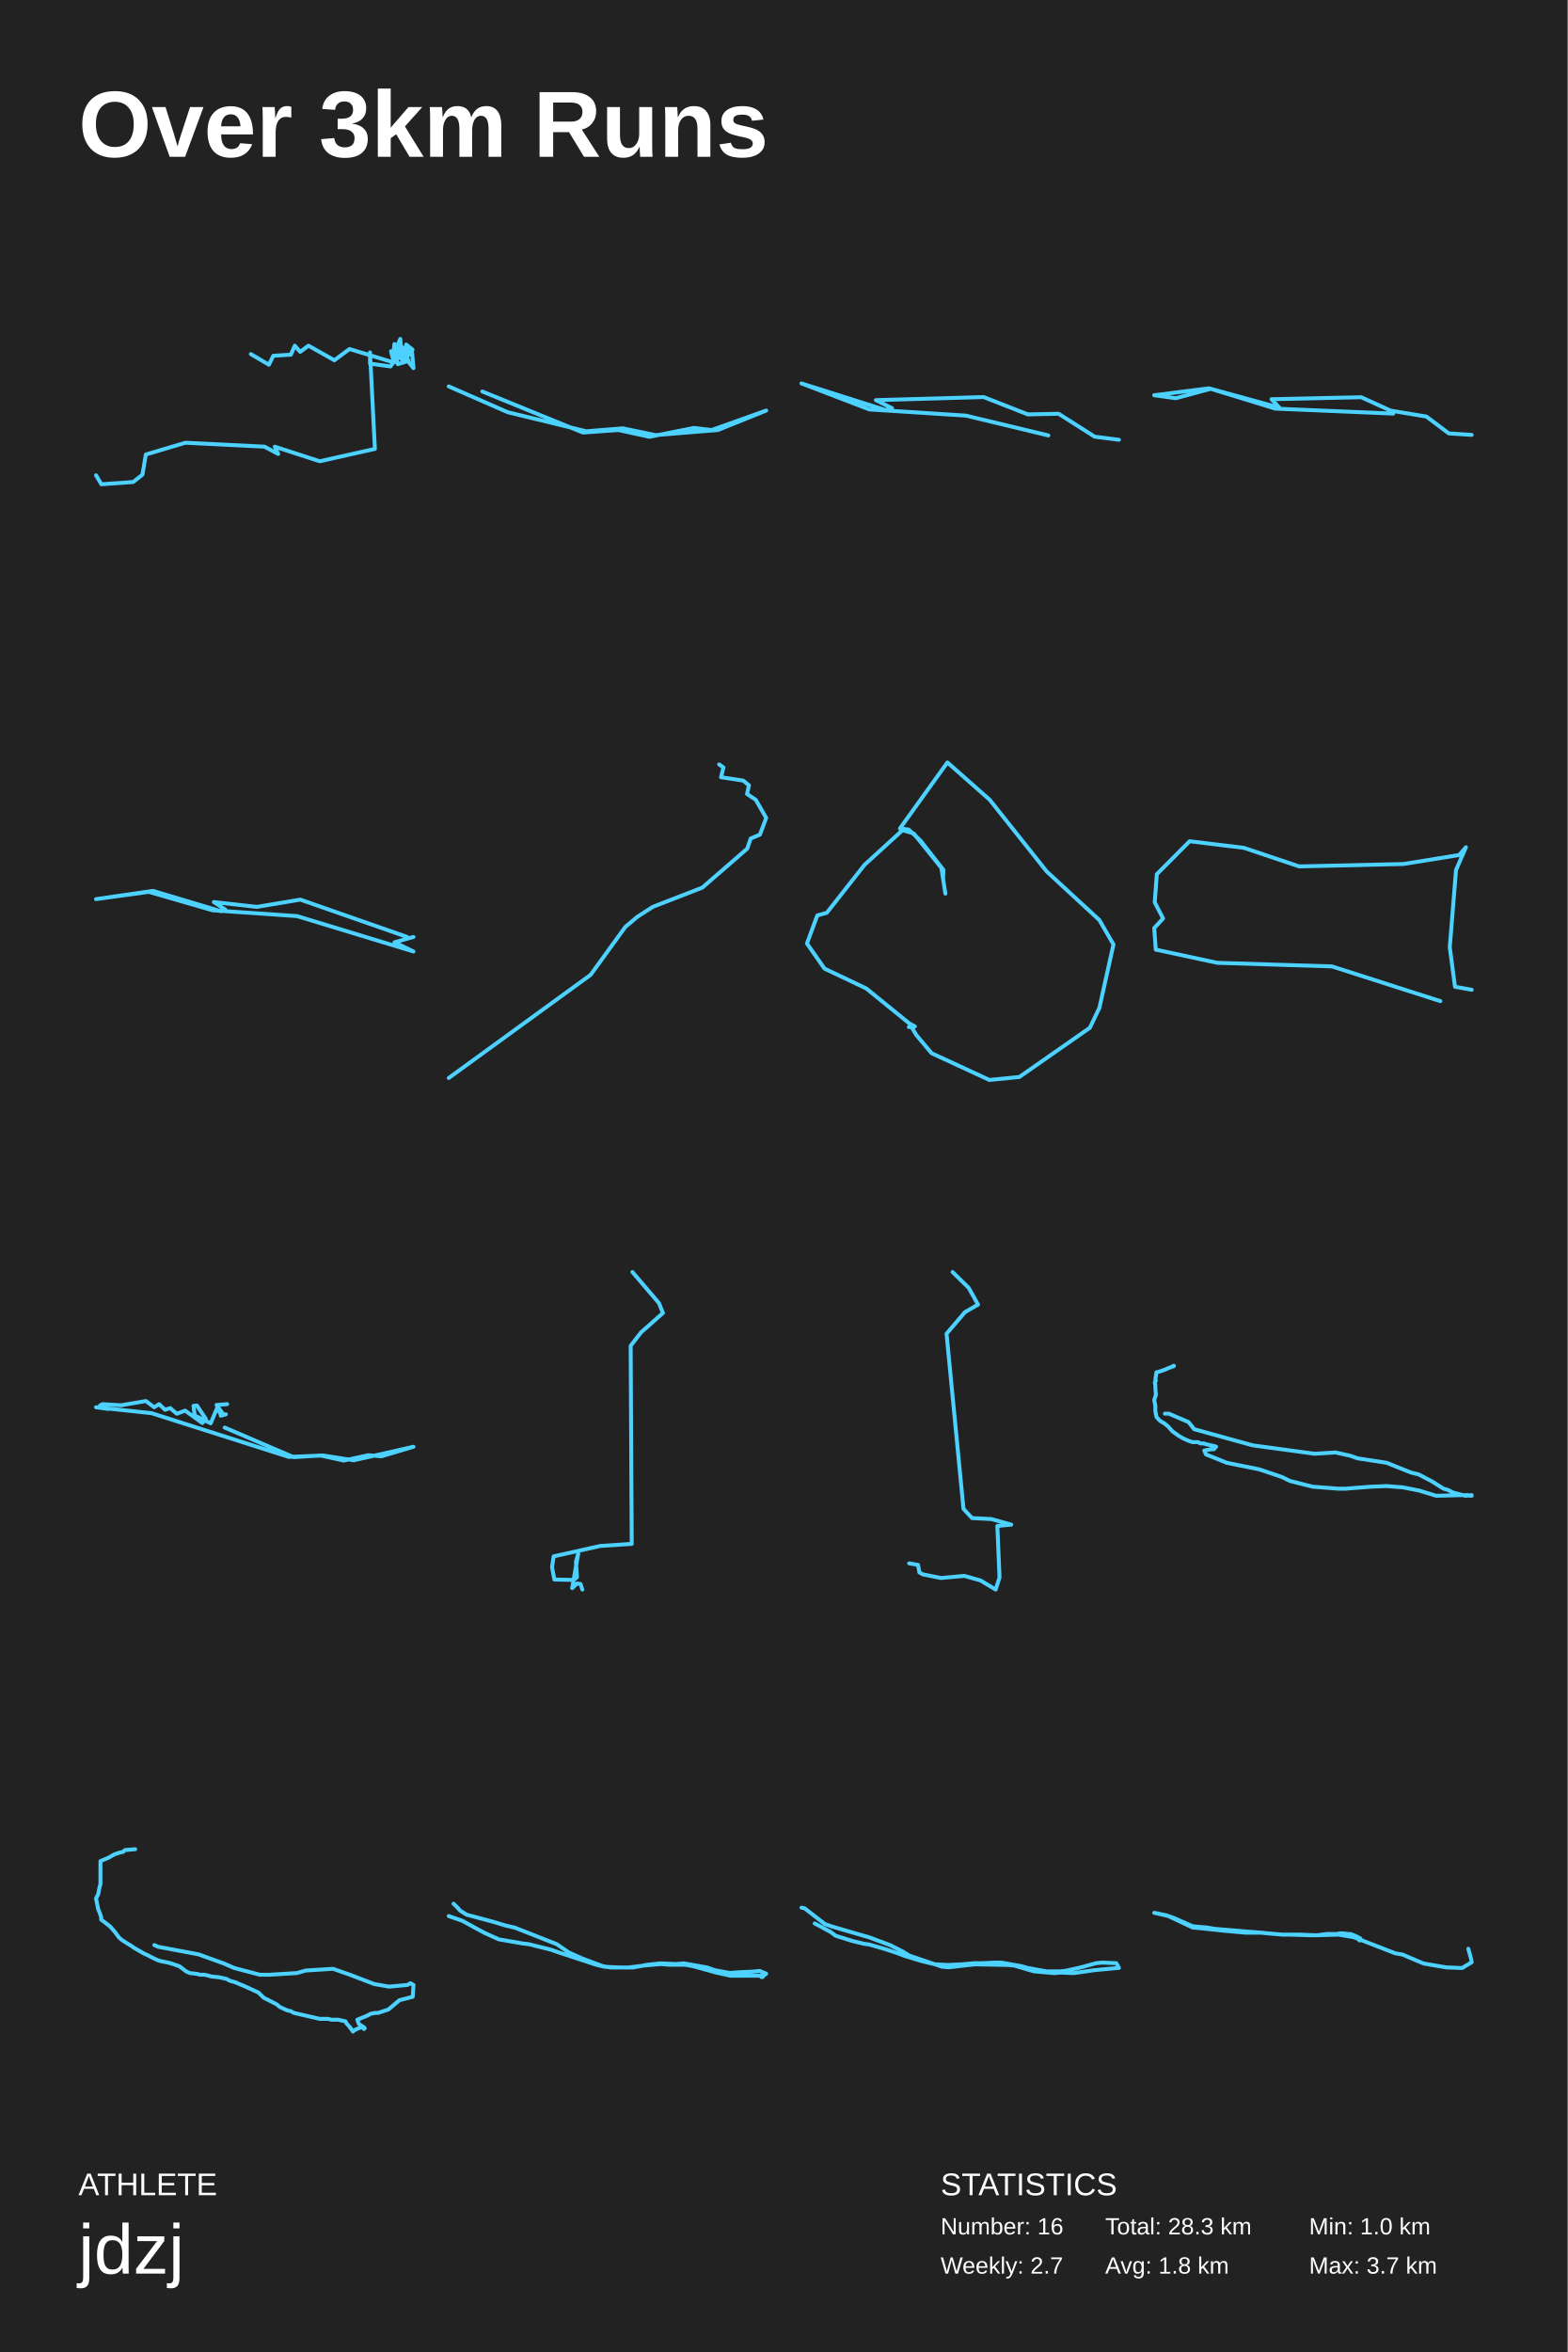
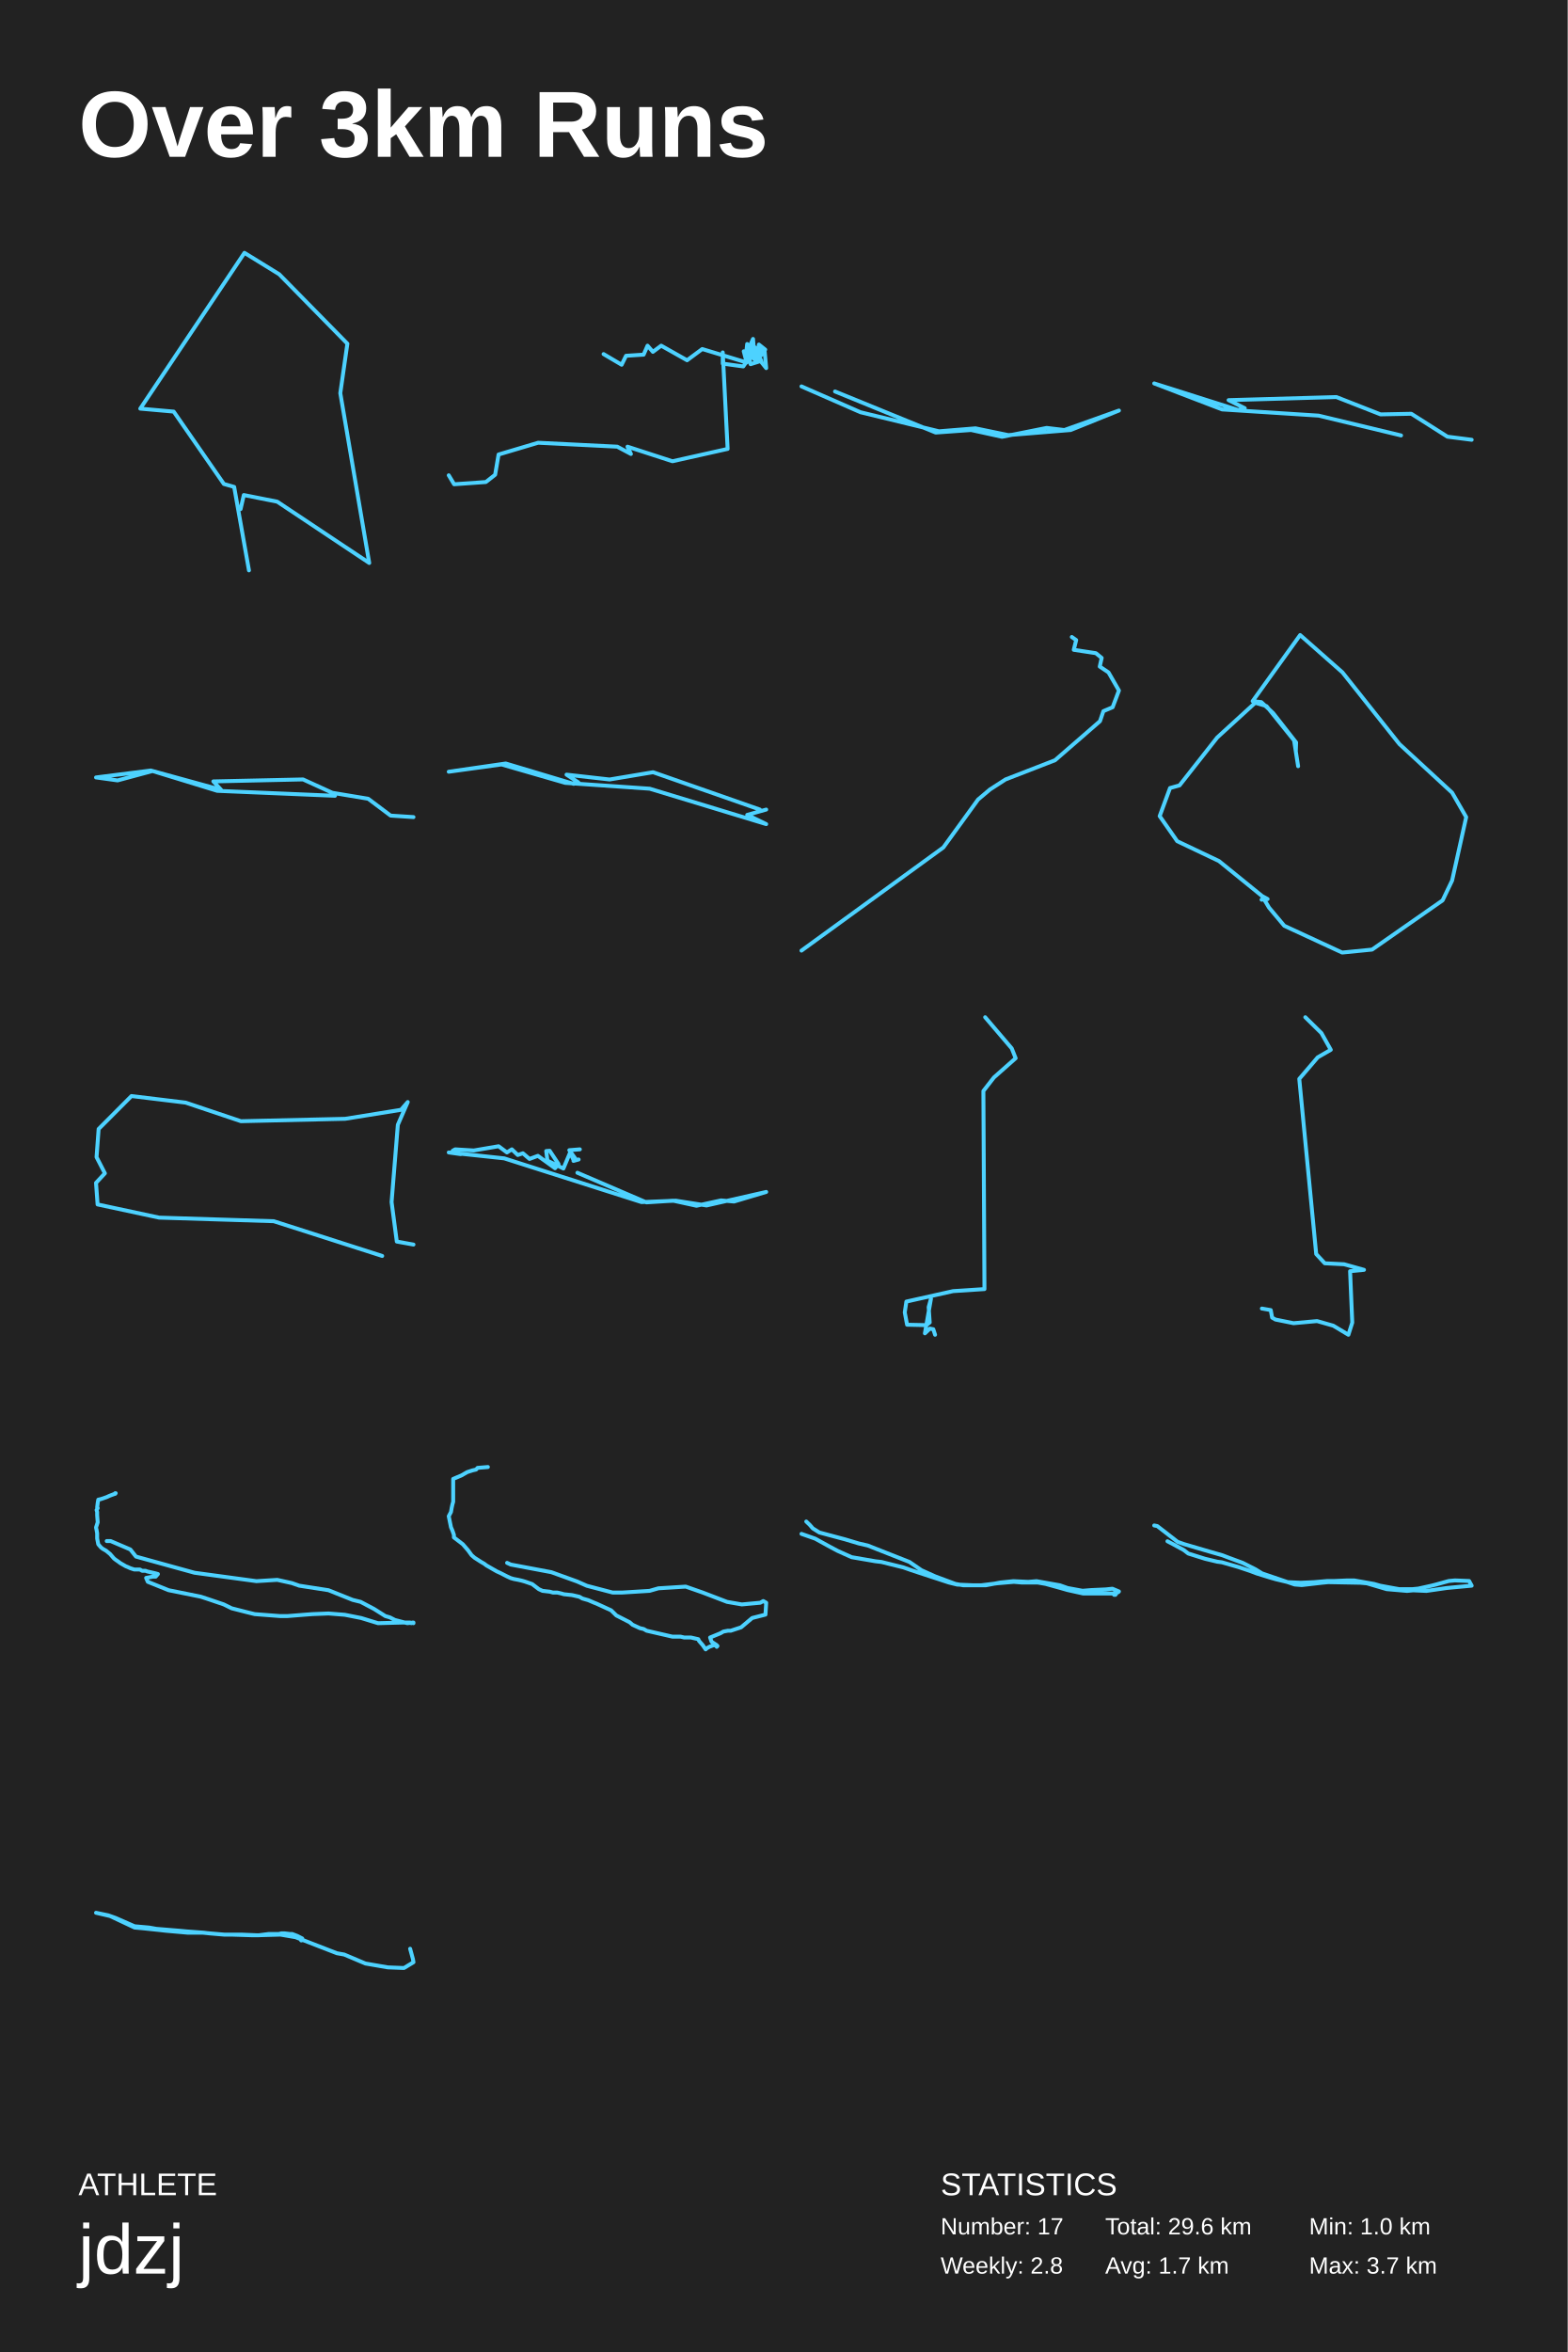
<svg xmlns="http://www.w3.org/2000/svg" baseProfile="full" height="300mm" version="1.1" viewBox="0,0,200,300" width="200mm">
  <defs />
  <rect fill="#222222" height="300" width="200" x="0" y="0" />
  <text fill="#FFFFFF" style="font-size:12px; font-family:Arial; font-weight:bold;" x="10" y="20">Over 3km Runs</text>
  <text fill="#FFFFFF" style="font-size:4px; font-family:Arial" x="10" y="280">ATHLETE</text>
  <text fill="#FFFFFF" style="font-size:9px; font-family:Arial" x="10" y="290">jdzj</text>
  <text fill="#FFFFFF" style="font-size:4px; font-family:Arial" x="120" y="280">STATISTICS</text>
-   <text fill="#FFFFFF" style="font-size:3px; font-family:Arial" x="120" y="285">Number: 16</text>
-   <text fill="#FFFFFF" style="font-size:3px; font-family:Arial" x="120" y="290">Weekly: 2.7</text>
-   <text fill="#FFFFFF" style="font-size:3px; font-family:Arial" x="141" y="285">Total: 28.3 km</text>
-   <text fill="#FFFFFF" style="font-size:3px; font-family:Arial" x="141" y="290">Avg: 1.8 km</text>
+   <text fill="#FFFFFF" style="font-size:3px; font-family:Arial" x="120" y="285">Number: 17</text>
+   <text fill="#FFFFFF" style="font-size:3px; font-family:Arial" x="120" y="290">Weekly: 2.8</text>
+   <text fill="#FFFFFF" style="font-size:3px; font-family:Arial" x="141" y="285">Total: 29.6 km</text>
+   <text fill="#FFFFFF" style="font-size:3px; font-family:Arial" x="141" y="290">Avg: 1.7 km</text>
  <text fill="#FFFFFF" style="font-size:3px; font-family:Arial" x="167" y="285">Min: 1.0 km</text>
  <text fill="#FFFFFF" style="font-size:3px; font-family:Arial" x="167" y="290">Max: 3.7 km</text>
-   <polyline fill="none" points="32.002,45.164 34.307,46.524 34.868,45.379 37.111,45.236 37.609,44.091 38.295,44.878 39.354,44.091 42.656,45.951 44.588,44.52 50.258,46.238 49.884,44.806 52.563,45.093 50.569,44.377 51.068,43.232 51.192,44.806 50.881,44.091 50.195,45.021 50.32,43.876 51.192,45.093 50.258,44.806 52.127,44.592 52.127,45.307 51.317,44.305 50.008,45.021 52.625,44.592 51.815,43.947 51.566,46.095 50.445,45.164 50.32,45.951 51.878,44.949 51.192,45.021 52.75,46.953 52.563,44.878 51.628,45.021 52.127,46.023 50.756,46.452 50.569,45.665 49.822,46.739 47.205,46.381 47.205,44.949 47.828,57.259 40.787,58.834 35.055,56.973 35.491,57.904 33.746,56.973 23.652,56.472 18.605,57.975 18.169,60.552 16.985,61.482 12.935,61.768 12.25,60.623" stroke="#4dd2ff" stroke-linecap="round" stroke-linejoin="round" stroke-width="0.5" />
-   <polyline fill="none" points="61.53,49.934 74.372,55.174 78.888,54.85 82.839,55.715 88.53,54.58 90.788,54.85 97.75,52.365 91.588,54.85 83.639,55.499 79.452,54.634 74.795,55.012 64.776,52.581 57.25,49.285" stroke="#4dd2ff" stroke-linecap="round" stroke-linejoin="round" stroke-width="0.5" />
-   <polyline fill="none" points="142.75,56.094 139.656,55.699 135.049,52.776 131.129,52.855 125.491,50.644 111.739,51.039 113.802,52.066 112.977,52.303 102.25,48.906 110.914,52.224 123.222,53.013 133.742,55.541" stroke="#4dd2ff" stroke-linecap="round" stroke-linejoin="round" stroke-width="0.5" />
-   <polyline fill="none" points="187.75,55.471 184.834,55.281 181.972,53.132 177.405,52.374 173.663,50.667 162.217,50.92 163.208,51.994 154.238,49.529 147.25,50.414 150.001,50.793 154.459,49.593 162.713,52.121 177.735,52.753" stroke="#4dd2ff" stroke-linecap="round" stroke-linejoin="round" stroke-width="0.5" />
-   <polyline fill="none" points="51.942,119.51 38.316,114.747 32.769,115.675 27.276,115.056 28.784,116.046 28.191,116.232 19.521,113.634 12.25,114.685 18.982,113.757 27.114,116.108 37.886,116.85 52.75,121.366 50.326,120.191 52.75,119.51" stroke="#4dd2ff" stroke-linecap="round" stroke-linejoin="round" stroke-width="0.5" />
-   <polyline fill="none" points="91.739,97.5 92.296,97.892 91.986,99.136 94.806,99.563 95.55,100.167 95.302,101.269 96.418,102.016 97.75,104.327 96.944,106.461 95.767,106.958 95.333,108.238 89.6,113.216 83.279,115.669 81.296,116.949 79.778,118.229 75.346,124.345 57.25,137.5" stroke="#4dd2ff" stroke-linecap="round" stroke-linejoin="round" stroke-width="0.5" />
-   <polyline fill="none" points="120.609,113.981 120.095,110.694 116.57,106.311 115.138,105.89 110.291,110.315 105.481,116.426 104.269,116.763 102.947,120.345 105.187,123.548 110.511,126.077 116.276,130.754 115.946,131.007 116.717,130.923 116.019,130.544 116.9,132.019 118.846,134.337 126.227,137.75 130.046,137.371 139.042,131.092 140.254,128.563 142.053,120.472 140.254,117.353 133.534,111.158 126.264,102.012 120.866,97.25 114.807,105.679 115.909,105.805 117.414,107.196 120.352,110.947 120.315,112.127" stroke="#4dd2ff" stroke-linecap="round" stroke-linejoin="round" stroke-width="0.5" />
-   <polyline fill="none" points="183.76,127.698 169.927,123.267 155.297,122.809 147.45,121.128 147.25,118.379 148.381,117.156 147.317,115.094 147.583,111.504 151.772,107.302 158.688,108.142 165.738,110.511 179.038,110.205 186.154,109.059 187.018,108.066 185.755,110.969 184.957,120.823 185.622,125.864 187.75,126.246" stroke="#4dd2ff" stroke-linecap="round" stroke-linejoin="round" stroke-width="0.5" />
-   <polyline fill="none" points="28.663,182.086 37.465,185.864 40.879,185.648 43.854,186.296 46.987,185.612 48.647,185.756 52.75,184.533 45.139,186.26 41.223,185.648 36.838,185.828 19.329,180.251 12.25,179.496 13.785,179.712 12.751,179.28 13.064,179.1 15.445,179.244 18.608,178.704 19.673,179.496 20.3,179.1 21.052,179.82 21.709,179.604 22.555,180.323 23.62,179.928 25.813,181.511 26.251,180.971 25.124,179.28 24.685,179.316 24.842,180.539 26.878,181.547 27.723,179.532 28.193,180.503 28.82,180.395 28.162,180.575 28.538,180.467 27.629,179.208 28.976,179.1" stroke="#4dd2ff" stroke-linecap="round" stroke-linejoin="round" stroke-width="0.5" />
-   <polyline fill="none" points="74.293,202.75 74.065,202.045 73.633,201.966 72.996,202.567 73.77,198.152 73.474,199.223 73.61,201.182 73.178,201.522 70.722,201.47 70.426,199.902 70.631,198.517 76.59,197.185 80.593,196.924 80.457,171.657 81.799,169.932 84.574,167.476 84.074,166.222 80.684,162.25" stroke="#4dd2ff" stroke-linecap="round" stroke-linejoin="round" stroke-width="0.5" />
-   <polyline fill="none" points="115.986,199.408 117.119,199.605 117.291,200.563 117.719,200.809 120.029,201.276 123.024,201.005 125.099,201.595 127.025,202.75 127.517,201.202 127.239,194.641 129.014,194.469 126.469,193.756 124.008,193.633 122.917,192.454 120.756,170.115 123.11,167.362 124.778,166.404 123.58,164.265 121.527,162.25" stroke="#4dd2ff" stroke-linecap="round" stroke-linejoin="round" stroke-width="0.5" />
-   <polyline fill="none" points="148.614,180.314 149.117,180.314 151.63,181.387 152.348,182.294 159.816,184.356 167.715,185.428 170.372,185.263 172.239,185.675 173.173,186.005 176.907,186.583 179.995,187.82 181.0,188.067 182.723,188.975 184.16,189.882 184.734,190.047 185.38,190.377 186.96,190.789 187.75,190.707 187.678,190.707 187.678,190.707 187.463,190.789 187.606,190.707 187.678,190.707 187.75,190.789 187.319,190.707 186.386,190.707 183.226,190.789 181.072,190.129 178.989,189.717 176.907,189.552 174.824,189.634 173.747,189.717 171.665,189.882 170.731,189.882 167.5,189.634 166.495,189.387 164.556,188.892 163.551,188.397 161.612,187.737 160.606,187.408 156.513,186.583 153.856,185.511 153.641,185.016 154.503,184.851 154.862,184.851 155.149,184.521 154.862,184.438 154.144,184.273 153.785,184.191 153.569,184.108 153.138,184.108 152.851,183.943 152.492,183.943 152.133,183.943 151.63,183.778 151.271,183.614 151.056,183.531 150.338,183.119 150.122,182.954 149.763,182.706 149.548,182.541 149.332,182.294 149.045,181.964 148.543,181.552 148.112,181.304 147.896,181.139 147.537,180.727 147.394,179.984 147.394,179.325 147.322,178.912 147.25,178.582 147.465,177.922 147.394,177.015 147.394,176.603 147.322,176.355 147.465,176.108 147.394,176.025 147.465,175.448 147.537,175.036 147.896,174.953 148.614,174.706 148.973,174.541 149.189,174.458 149.62,174.293 149.691,174.293 149.691,174.211 149.763,174.211" stroke="#4dd2ff" stroke-linecap="round" stroke-linejoin="round" stroke-width="0.5" />
-   <polyline fill="none" points="19.691,248.095 20.162,248.311 25.342,249.285 28.638,250.475 29.863,251.016 33.159,251.881 34.384,251.881 37.869,251.665 38.999,251.341 42.484,251.124 44.65,251.881 45.78,252.314 47.758,253.071 49.642,253.396 51.997,253.18 52.373,252.963 52.75,253.18 52.656,254.694 50.96,255.127 49.548,256.317 48.888,256.533 48.229,256.75 47.852,256.75 47.287,256.858 46.91,257.074 45.592,257.615 45.78,258.156 46.44,258.589 46.44,258.697 46.44,258.805 46.534,258.697 46.063,258.589 45.498,258.805 45.309,258.913 45.121,259.021 45.027,259.13 45.027,259.13 44.65,258.589 44.462,258.372 44.179,258.048 44.085,257.831 43.143,257.615 42.766,257.615 42.295,257.615 41.824,257.507 41.259,257.507 40.788,257.507 39.847,257.29 39.376,257.182 38.905,257.074 38.434,256.966 37.492,256.75 37.115,256.533 36.644,256.425 36.173,256.209 35.702,255.992 35.326,255.668 34.478,255.235 33.63,254.802 32.971,254.153 32.5,253.937 32.029,253.72 31.558,253.504 31.087,253.288 30.805,253.18 30.051,252.855 29.674,252.747 29.298,252.639 28.921,252.422 28.45,252.314 27.979,252.206 26.943,252.098 26.566,251.99 26.095,251.881 25.53,251.881 25.153,251.773 24.212,251.665 23.741,251.449 22.893,250.8 21.951,250.475 21.574,250.367 21.103,250.259 20.538,250.151 20.162,250.042 19.691,249.826 18.843,249.393 18.372,249.177 17.995,248.961 17.053,248.42 16.771,248.203 16.394,247.987 15.547,247.446 15.17,247.121 14.699,246.472 14.04,245.715 12.909,244.85 12.909,244.525 12.721,243.984 12.533,243.551 12.25,242.145 12.533,241.604 12.627,241.063 12.721,240.631 12.815,240.306 12.815,239.765 12.815,238.359 12.815,237.385 13.851,236.952 14.605,236.52 15.264,236.303 15.735,236.195 15.923,235.979 17.242,235.87" stroke="#4dd2ff" stroke-linecap="round" stroke-linejoin="round" stroke-width="0.5" />
-   <polyline fill="none" points="57.859,242.822 58.316,243.259 58.696,243.696 59.534,244.221 62.807,245.095 64.558,245.62 65.7,245.882 71.029,247.981 72.552,249.03 74.303,249.817 76.891,250.779 77.881,250.954 79.708,250.954 80.773,250.954 82.601,250.604 84.275,250.429 86.179,250.517 87.244,250.429 90.213,250.954 91.203,251.304 93.106,251.653 94.172,251.566 96.075,251.479 96.913,251.391 97.75,251.741 97.674,251.828 97.445,251.916 97.369,252.003 97.369,252.091 97.293,252.003 97.141,252.178 97.141,252.003 97.217,252.091 97.293,252.178 97.217,252.091 97.369,251.916 97.293,251.916 97.217,251.916 97.217,252.003 97.217,251.916 97.217,251.916 97.217,251.916 97.217,252.003 97.141,252.003 97.141,252.003 97.065,252.003 96.989,252.003 97.141,252.003 97.141,252.003 97.141,252.003 97.065,252.003 97.065,252.091 96.913,252.003 95.162,252.003 93.182,252.003 91.203,251.566 90.289,251.304 88.386,250.779 87.397,250.604 85.341,250.604 84.352,250.517 82.296,250.692 80.164,250.954 79.175,250.954 77.119,250.866 76.054,250.604 71.258,249.03 70.268,248.68 67.451,247.981 66.69,247.893 63.645,247.369 61.894,246.582 60.904,246.057 59.001,245.008 57.25,244.396" stroke="#4dd2ff" stroke-linecap="round" stroke-linejoin="round" stroke-width="0.5" />
-   <polyline fill="none" points="102.25,243.325 102.639,243.4 105.236,245.413 106.079,245.711 109.389,246.68 110.947,247.127 111.726,247.425 113.543,248.096 115.166,248.916 116.01,249.438 120.163,250.855 121.072,250.929 123.668,250.631 124.447,250.556 128.536,250.631 129.38,250.706 131.911,251.451 134.507,251.675 135.286,251.6 136.974,251.675 139.57,251.302 140.349,251.227 141.971,251.078 142.75,251.004 142.425,250.407 140.608,250.333 139.829,250.407 138.207,250.855 137.623,251.004 135.935,251.376 135.156,251.451 133.534,251.451 132.69,251.302 131.067,251.004 130.288,250.78 127.757,250.333 126.913,250.333 125.226,250.407 124.317,250.407 122.63,250.556 120.942,250.631 119.32,250.556 117.762,250.184 116.983,249.96 115.296,249.438 114.517,249.14 112.959,248.618 110.882,248.022 110.298,247.947 108.74,247.575 106.599,246.904 106.014,246.456 104.651,245.711 103.938,245.338" stroke="#4dd2ff" stroke-linecap="round" stroke-linejoin="round" stroke-width="0.5" />
-   <polyline fill="none" points="187.322,248.565 187.679,249.875 187.75,250.285 186.538,251.022 184.47,250.94 181.618,250.448 178.908,249.302 177.982,249.138 172.705,247.091 170.78,246.763 167.857,246.845 165.86,246.763 164.434,246.763 163.578,246.763 161.653,246.599 161.011,246.517 158.801,246.353 157.945,246.272 154.951,246.026 154.024,245.862 152.17,245.698 149.746,244.634 148.819,244.306 147.25,243.978 149.033,244.388 150.601,245.125 152.17,245.862 153.097,245.944 155.45,246.19 156.163,246.272 158.017,246.435 158.944,246.517 160.869,246.517 161.724,246.599 163.65,246.763 164.505,246.763 167.143,246.845 167.999,246.845 169.283,246.681 169.71,246.681 169.996,246.681 170.281,246.681 170.566,246.681 170.923,246.599 171.279,246.599 171.992,246.681 172.277,246.681 172.919,246.927 173.561,247.254 173.489,247.418 173.489,247.5 173.418,247.5" stroke="#4dd2ff" stroke-linecap="round" stroke-linejoin="round" stroke-width="0.5" />
+   <polyline fill="none" points="31.761,72.75 29.874,62.107 28.561,61.73 22.16,52.5 17.893,52.123 31.187,32.25 35.618,34.981 44.317,43.835 43.414,50.146 47.107,71.808 35.372,63.991 31.105,63.143 30.695,64.933" stroke="#4dd2ff" stroke-linecap="round" stroke-linejoin="round" stroke-width="0.5" />
+   <polyline fill="none" points="77.002,45.164 79.307,46.524 79.868,45.379 82.111,45.236 82.609,44.091 83.295,44.878 84.354,44.091 87.656,45.951 89.588,44.52 95.258,46.238 94.884,44.806 97.563,45.093 95.569,44.377 96.068,43.232 96.192,44.806 95.881,44.091 95.195,45.021 95.32,43.876 96.192,45.093 95.258,44.806 97.127,44.592 97.127,45.307 96.317,44.305 95.008,45.021 97.625,44.592 96.815,43.947 96.566,46.095 95.445,45.164 95.32,45.951 96.878,44.949 96.192,45.021 97.75,46.953 97.563,44.878 96.628,45.021 97.127,46.023 95.756,46.452 95.569,45.665 94.822,46.739 92.205,46.381 92.205,44.949 92.828,57.259 85.787,58.834 80.055,56.973 80.491,57.904 78.746,56.973 68.652,56.472 63.605,57.975 63.169,60.552 61.985,61.482 57.935,61.768 57.25,60.623" stroke="#4dd2ff" stroke-linecap="round" stroke-linejoin="round" stroke-width="0.5" />
+   <polyline fill="none" points="106.53,49.934 119.372,55.174 123.888,54.85 127.839,55.715 133.53,54.58 135.788,54.85 142.75,52.365 136.588,54.85 128.639,55.499 124.452,54.634 119.795,55.012 109.776,52.581 102.25,49.285" stroke="#4dd2ff" stroke-linecap="round" stroke-linejoin="round" stroke-width="0.5" />
+   <polyline fill="none" points="187.75,56.094 184.656,55.699 180.049,52.776 176.129,52.855 170.491,50.644 156.739,51.039 158.802,52.066 157.977,52.303 147.25,48.906 155.914,52.224 168.222,53.013 178.742,55.541" stroke="#4dd2ff" stroke-linecap="round" stroke-linejoin="round" stroke-width="0.5" />
+   <polyline fill="none" points="52.75,104.221 49.834,104.031 46.972,101.882 42.405,101.124 38.663,99.417 27.217,99.67 28.208,100.744 19.238,98.279 12.25,99.164 15.001,99.543 19.459,98.343 27.713,100.871 42.735,101.503" stroke="#4dd2ff" stroke-linecap="round" stroke-linejoin="round" stroke-width="0.5" />
+   <polyline fill="none" points="96.942,103.26 83.316,98.497 77.769,99.425 72.276,98.806 73.784,99.796 73.191,99.982 64.521,97.384 57.25,98.435 63.982,97.507 72.114,99.858 82.886,100.6 97.75,105.116 95.326,103.941 97.75,103.26" stroke="#4dd2ff" stroke-linecap="round" stroke-linejoin="round" stroke-width="0.5" />
+   <polyline fill="none" points="136.739,81.25 137.296,81.642 136.986,82.886 139.806,83.313 140.55,83.917 140.302,85.019 141.418,85.766 142.75,88.077 141.944,90.211 140.767,90.708 140.333,91.988 134.6,96.966 128.279,99.419 126.296,100.699 124.778,101.979 120.346,108.095 102.25,121.25" stroke="#4dd2ff" stroke-linecap="round" stroke-linejoin="round" stroke-width="0.5" />
+   <polyline fill="none" points="165.609,97.731 165.095,94.444 161.57,90.061 160.138,89.64 155.291,94.065 150.481,100.176 149.269,100.513 147.947,104.095 150.187,107.298 155.511,109.827 161.276,114.504 160.946,114.757 161.717,114.673 161.019,114.294 161.9,115.769 163.846,118.087 171.227,121.5 175.046,121.121 184.042,114.842 185.254,112.313 187.053,104.222 185.254,101.103 178.534,94.908 171.264,85.762 165.866,81.0 159.807,89.429 160.909,89.555 162.414,90.946 165.352,94.697 165.315,95.877" stroke="#4dd2ff" stroke-linecap="round" stroke-linejoin="round" stroke-width="0.5" />
+   <polyline fill="none" points="48.76,160.198 34.927,155.767 20.297,155.309 12.45,153.628 12.25,150.879 13.381,149.656 12.317,147.594 12.583,144.004 16.772,139.802 23.688,140.642 30.738,143.011 44.038,142.705 51.154,141.559 52.018,140.566 50.755,143.469 49.957,153.323 50.622,158.364 52.75,158.746" stroke="#4dd2ff" stroke-linecap="round" stroke-linejoin="round" stroke-width="0.5" />
+   <polyline fill="none" points="73.663,149.586 82.465,153.364 85.879,153.148 88.854,153.796 91.987,153.112 93.647,153.256 97.75,152.033 90.139,153.76 86.223,153.148 81.838,153.328 64.329,147.751 57.25,146.996 58.785,147.212 57.751,146.78 58.064,146.6 60.445,146.744 63.608,146.204 64.673,146.996 65.3,146.6 66.052,147.32 66.709,147.104 67.555,147.823 68.62,147.428 70.813,149.011 71.251,148.471 70.124,146.78 69.685,146.816 69.842,148.039 71.878,149.047 72.723,147.032 73.193,148.003 73.82,147.895 73.162,148.075 73.538,147.967 72.629,146.708 73.976,146.6" stroke="#4dd2ff" stroke-linecap="round" stroke-linejoin="round" stroke-width="0.5" />
+   <polyline fill="none" points="119.293,170.25 119.065,169.545 118.633,169.466 117.996,170.067 118.77,165.652 118.474,166.723 118.61,168.682 118.178,169.022 115.722,168.97 115.426,167.402 115.631,166.017 121.59,164.685 125.593,164.424 125.457,139.157 126.799,137.432 129.574,134.976 129.074,133.722 125.684,129.75" stroke="#4dd2ff" stroke-linecap="round" stroke-linejoin="round" stroke-width="0.5" />
+   <polyline fill="none" points="160.986,166.908 162.119,167.105 162.291,168.063 162.719,168.309 165.029,168.776 168.024,168.505 170.099,169.095 172.025,170.25 172.517,168.702 172.239,162.141 174.014,161.969 171.469,161.256 169.008,161.133 167.917,159.954 165.756,137.615 168.11,134.862 169.778,133.904 168.58,131.765 166.527,129.75" stroke="#4dd2ff" stroke-linecap="round" stroke-linejoin="round" stroke-width="0.5" />
+   <polyline fill="none" points="13.614,196.564 14.117,196.564 16.63,197.637 17.348,198.544 24.816,200.606 32.715,201.678 35.372,201.513 37.239,201.925 38.173,202.255 41.907,202.833 44.995,204.07 46.0,204.317 47.723,205.225 49.16,206.132 49.734,206.297 50.38,206.627 51.96,207.039 52.75,206.957 52.678,206.957 52.678,206.957 52.463,207.039 52.606,206.957 52.678,206.957 52.75,207.039 52.319,206.957 51.386,206.957 48.226,207.039 46.072,206.379 43.989,205.967 41.907,205.802 39.824,205.884 38.747,205.967 36.665,206.132 35.731,206.132 32.5,205.884 31.495,205.637 29.556,205.142 28.551,204.647 26.612,203.987 25.606,203.658 21.513,202.833 18.856,201.761 18.641,201.266 19.503,201.101 19.862,201.101 20.149,200.771 19.862,200.688 19.144,200.523 18.785,200.441 18.569,200.358 18.138,200.358 17.851,200.193 17.492,200.193 17.133,200.193 16.63,200.028 16.271,199.864 16.056,199.781 15.338,199.369 15.122,199.204 14.763,198.956 14.548,198.791 14.332,198.544 14.045,198.214 13.543,197.802 13.112,197.554 12.896,197.389 12.537,196.977 12.394,196.234 12.394,195.575 12.322,195.162 12.25,194.832 12.465,194.172 12.394,193.265 12.394,192.853 12.322,192.605 12.465,192.358 12.394,192.275 12.465,191.698 12.537,191.286 12.896,191.203 13.614,190.956 13.973,190.791 14.189,190.708 14.62,190.543 14.691,190.543 14.691,190.461 14.763,190.461" stroke="#4dd2ff" stroke-linecap="round" stroke-linejoin="round" stroke-width="0.5" />
+   <polyline fill="none" points="64.691,199.345 65.162,199.561 70.342,200.535 73.638,201.725 74.863,202.266 78.159,203.131 79.384,203.131 82.869,202.915 83.999,202.591 87.484,202.374 89.65,203.131 90.78,203.564 92.758,204.321 94.642,204.646 96.997,204.43 97.373,204.213 97.75,204.43 97.656,205.944 95.96,206.377 94.548,207.567 93.888,207.783 93.229,208 92.852,208 92.287,208.108 91.91,208.324 90.592,208.865 90.78,209.406 91.44,209.839 91.44,209.947 91.44,210.055 91.534,209.947 91.063,209.839 90.498,210.055 90.309,210.163 90.121,210.271 90.027,210.38 90.027,210.38 89.65,209.839 89.462,209.622 89.179,209.298 89.085,209.081 88.143,208.865 87.766,208.865 87.295,208.865 86.824,208.757 86.259,208.757 85.788,208.757 84.847,208.54 84.376,208.432 83.905,208.324 83.434,208.216 82.492,208 82.115,207.783 81.644,207.675 81.173,207.459 80.702,207.242 80.326,206.918 79.478,206.485 78.63,206.052 77.971,205.403 77.5,205.187 77.029,204.97 76.558,204.754 76.087,204.538 75.805,204.43 75.051,204.105 74.674,203.997 74.298,203.889 73.921,203.672 73.45,203.564 72.979,203.456 71.943,203.348 71.566,203.24 71.095,203.131 70.53,203.131 70.153,203.023 69.212,202.915 68.741,202.699 67.893,202.05 66.951,201.725 66.574,201.617 66.103,201.509 65.538,201.401 65.162,201.292 64.691,201.076 63.843,200.643 63.372,200.427 62.995,200.211 62.053,199.67 61.771,199.453 61.394,199.237 60.547,198.696 60.17,198.371 59.699,197.722 59.04,196.965 57.909,196.1 57.909,195.775 57.721,195.234 57.533,194.801 57.25,193.395 57.533,192.854 57.627,192.313 57.721,191.881 57.815,191.556 57.815,191.015 57.815,189.609 57.815,188.635 58.851,188.202 59.605,187.77 60.264,187.553 60.735,187.445 60.923,187.229 62.242,187.12" stroke="#4dd2ff" stroke-linecap="round" stroke-linejoin="round" stroke-width="0.5" />
+   <polyline fill="none" points="102.859,194.072 103.316,194.509 103.696,194.946 104.534,195.471 107.807,196.345 109.558,196.87 110.7,197.132 116.029,199.231 117.552,200.28 119.303,201.067 121.891,202.029 122.881,202.204 124.708,202.204 125.773,202.204 127.601,201.854 129.275,201.679 131.179,201.767 132.244,201.679 135.213,202.204 136.203,202.554 138.106,202.903 139.172,202.816 141.075,202.729 141.913,202.641 142.75,202.991 142.674,203.078 142.445,203.166 142.369,203.253 142.369,203.341 142.293,203.253 142.141,203.428 142.141,203.253 142.217,203.341 142.293,203.428 142.217,203.341 142.369,203.166 142.293,203.166 142.217,203.166 142.217,203.253 142.217,203.166 142.217,203.166 142.217,203.166 142.217,203.253 142.141,203.253 142.141,203.253 142.065,203.253 141.989,203.253 142.141,203.253 142.141,203.253 142.141,203.253 142.065,203.253 142.065,203.341 141.913,203.253 140.162,203.253 138.182,203.253 136.203,202.816 135.289,202.554 133.386,202.029 132.397,201.854 130.341,201.854 129.352,201.767 127.296,201.942 125.164,202.204 124.175,202.204 122.119,202.116 121.054,201.854 116.258,200.28 115.268,199.93 112.451,199.231 111.69,199.143 108.645,198.619 106.894,197.832 105.904,197.307 104.001,196.258 102.25,195.646" stroke="#4dd2ff" stroke-linecap="round" stroke-linejoin="round" stroke-width="0.5" />
+   <polyline fill="none" points="147.25,194.575 147.639,194.65 150.236,196.663 151.079,196.961 154.389,197.93 155.947,198.377 156.726,198.675 158.543,199.346 160.166,200.166 161.01,200.688 165.163,202.105 166.072,202.179 168.668,201.881 169.447,201.806 173.536,201.881 174.38,201.956 176.911,202.701 179.507,202.925 180.286,202.85 181.974,202.925 184.57,202.552 185.349,202.477 186.971,202.328 187.75,202.254 187.425,201.657 185.608,201.583 184.829,201.657 183.207,202.105 182.623,202.254 180.935,202.626 180.156,202.701 178.534,202.701 177.69,202.552 176.067,202.254 175.288,202.03 172.757,201.583 171.913,201.583 170.226,201.657 169.317,201.657 167.63,201.806 165.942,201.881 164.32,201.806 162.762,201.434 161.983,201.21 160.296,200.688 159.517,200.39 157.959,199.868 155.882,199.272 155.298,199.197 153.74,198.825 151.599,198.154 151.014,197.706 149.651,196.961 148.938,196.588" stroke="#4dd2ff" stroke-linecap="round" stroke-linejoin="round" stroke-width="0.5" />
+   <polyline fill="none" points="52.322,248.565 52.679,249.875 52.75,250.285 51.538,251.022 49.47,250.94 46.618,250.448 43.908,249.302 42.982,249.138 37.705,247.091 35.78,246.763 32.857,246.845 30.86,246.763 29.434,246.763 28.578,246.763 26.653,246.599 26.011,246.517 23.801,246.353 22.945,246.272 19.951,246.026 19.024,245.862 17.17,245.698 14.746,244.634 13.819,244.306 12.25,243.978 14.033,244.388 15.601,245.125 17.17,245.862 18.097,245.944 20.45,246.19 21.163,246.272 23.017,246.435 23.944,246.517 25.869,246.517 26.724,246.599 28.65,246.763 29.505,246.763 32.143,246.845 32.999,246.845 34.283,246.681 34.71,246.681 34.996,246.681 35.281,246.681 35.566,246.681 35.923,246.599 36.279,246.599 36.992,246.681 37.277,246.681 37.919,246.927 38.561,247.254 38.489,247.418 38.489,247.5 38.418,247.5" stroke="#4dd2ff" stroke-linecap="round" stroke-linejoin="round" stroke-width="0.5" />
</svg>
